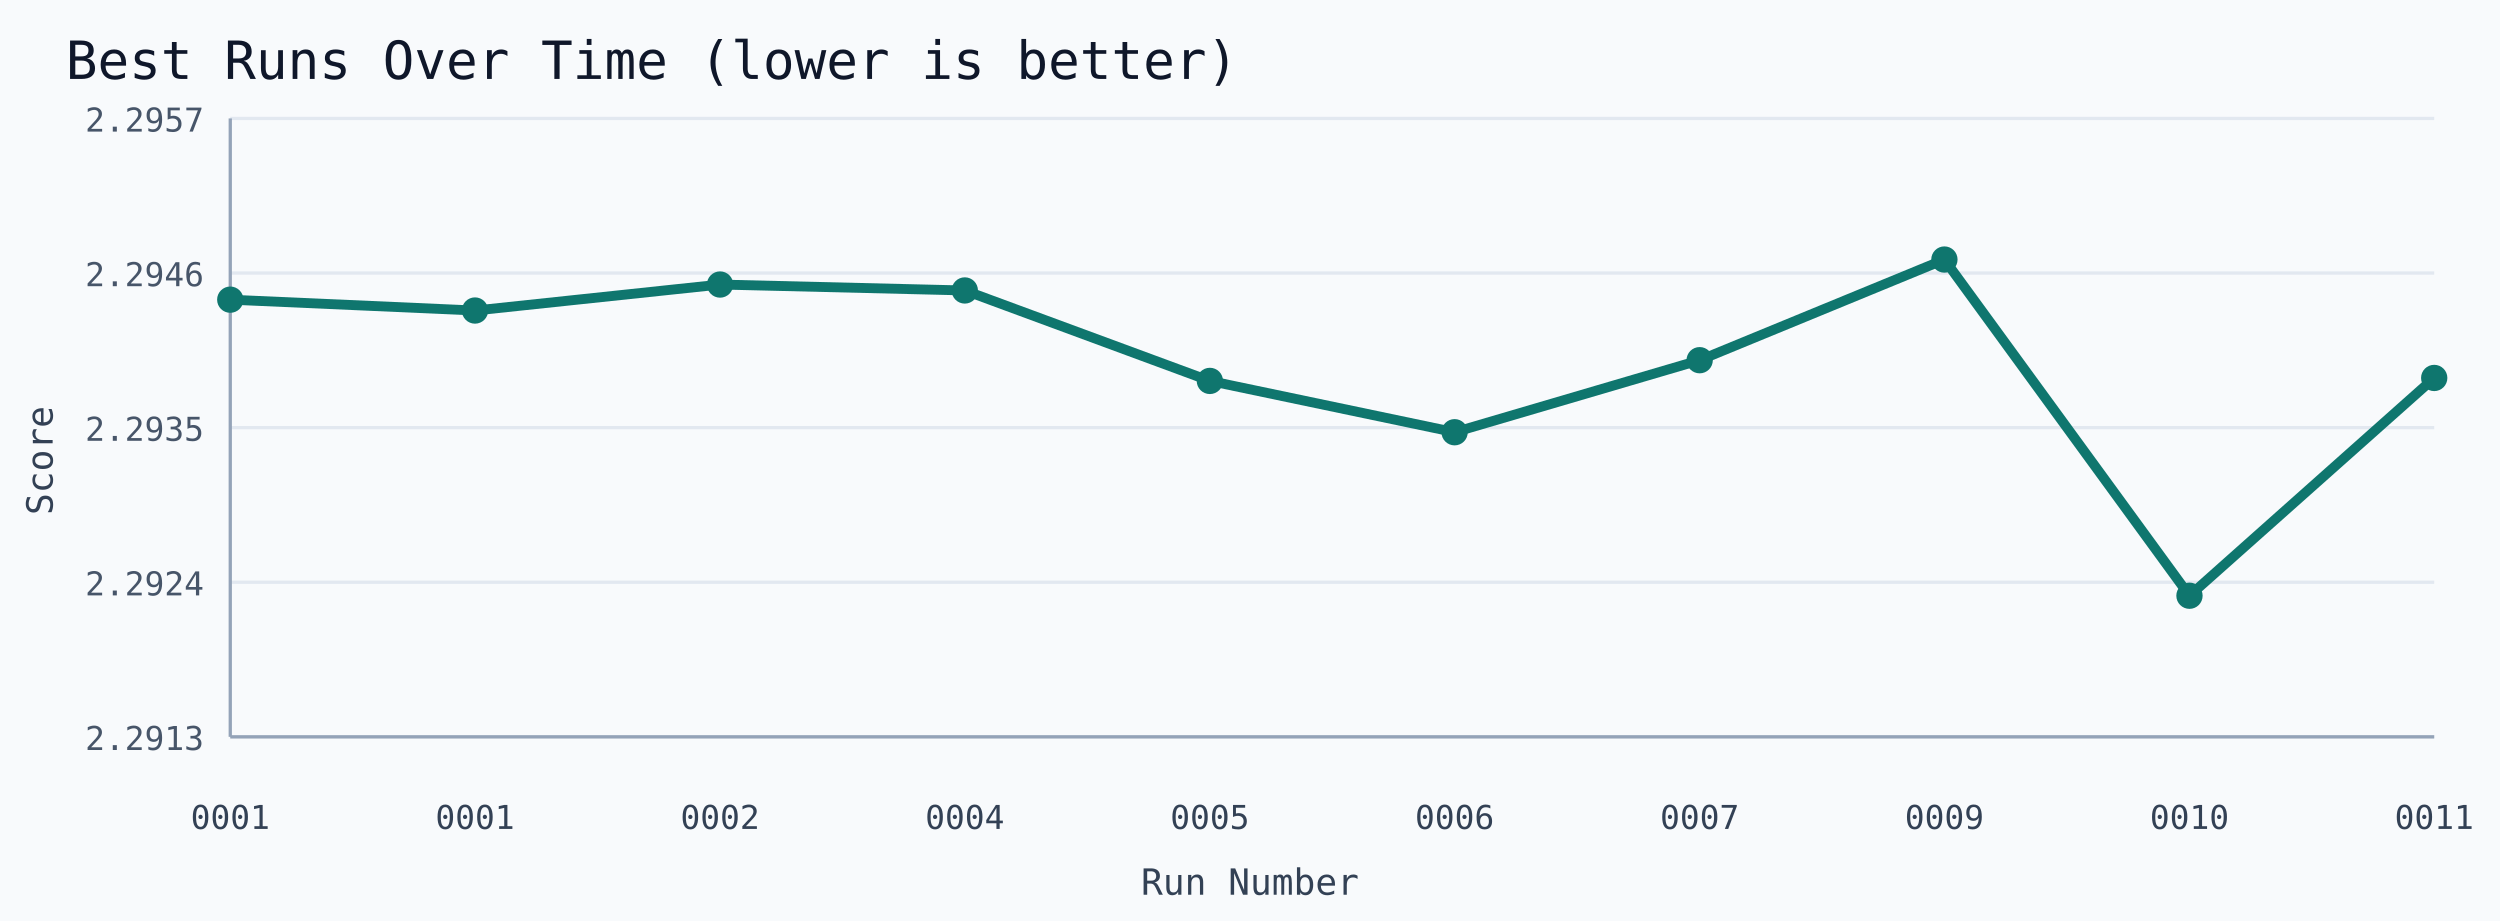
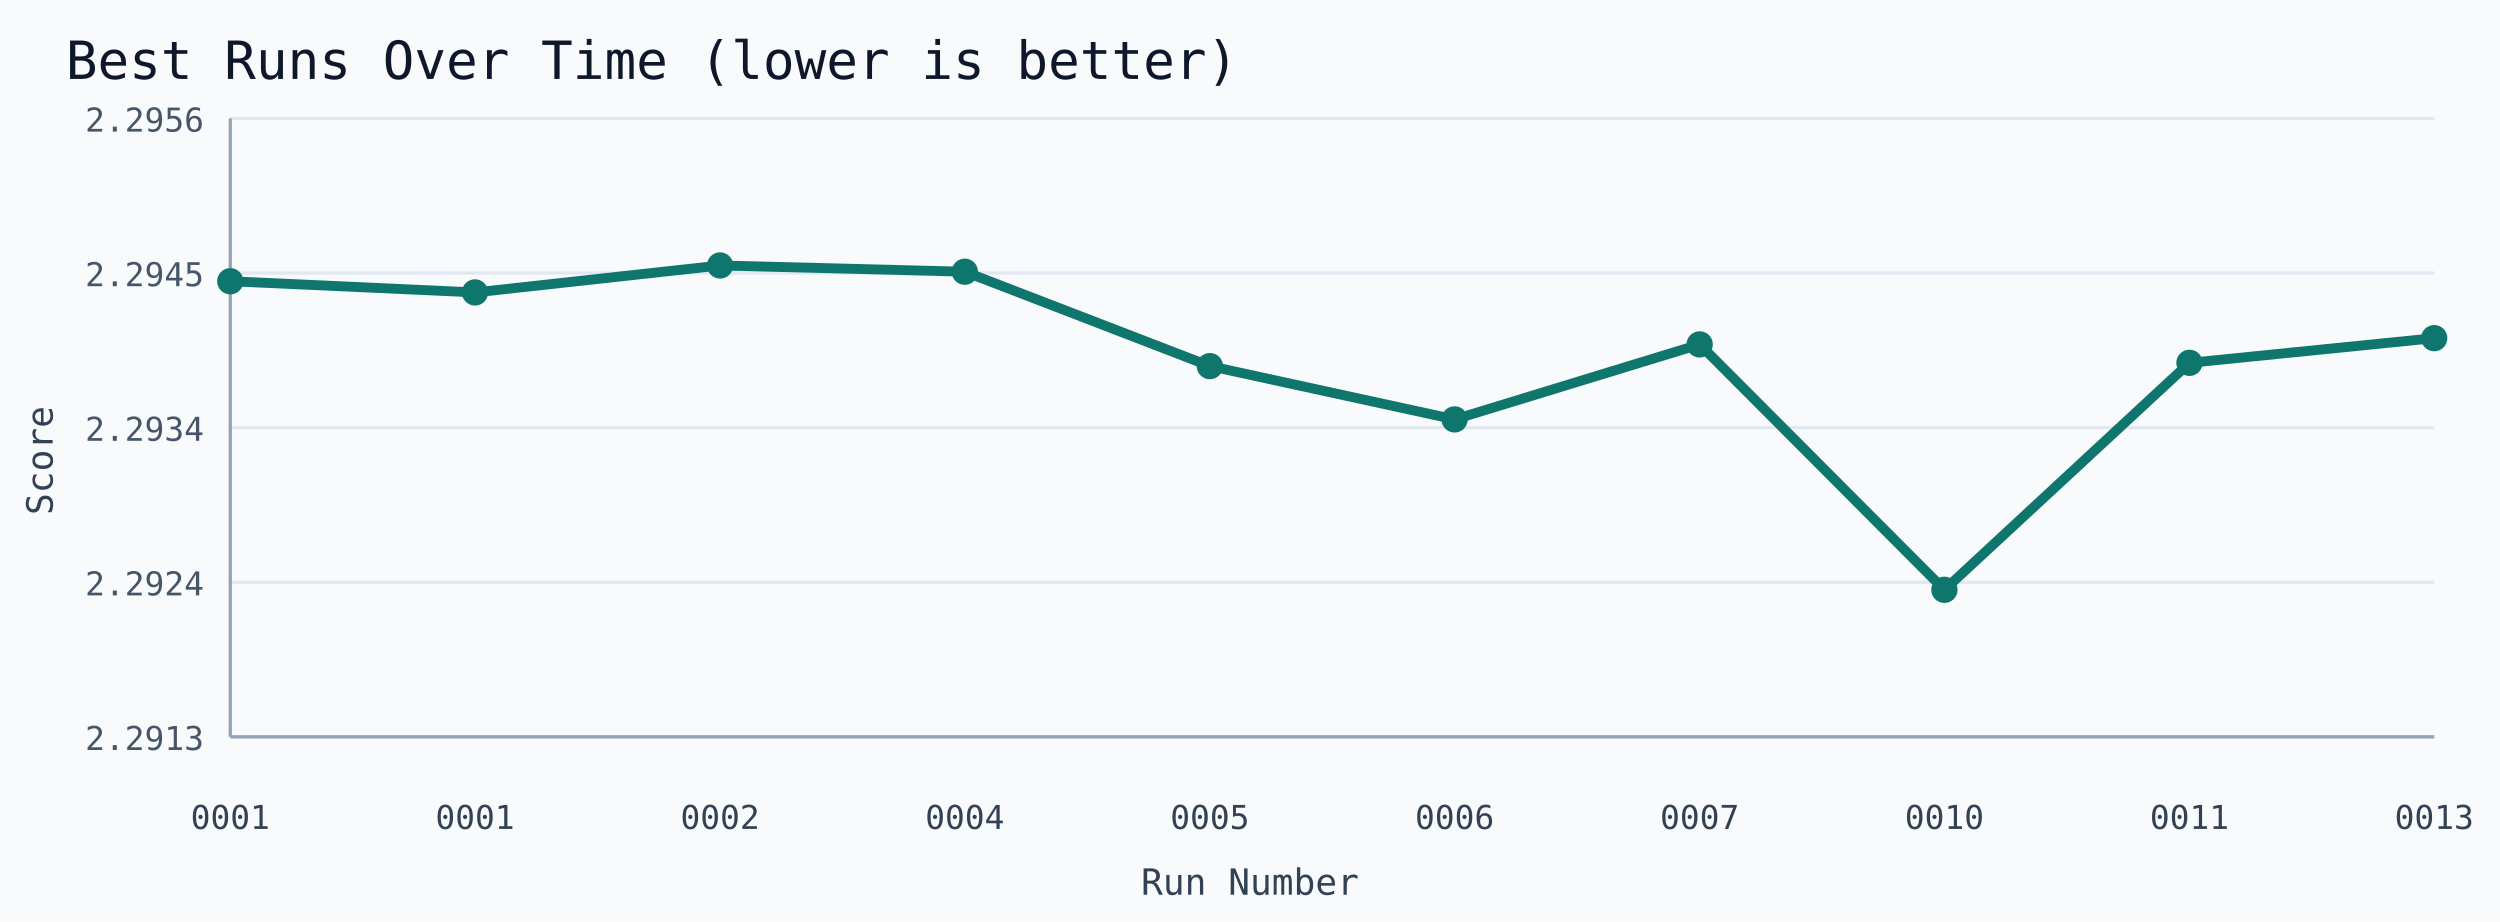
<svg xmlns="http://www.w3.org/2000/svg" width="760" height="280" viewBox="0 0 760 280">
  <rect width="100%" height="100%" fill="#f8fafc" />
  <text x="20" y="24" font-family="monospace" font-size="16" fill="#0f172a">Best Runs Over Time (lower is better)</text>
  <line x1="70" y1="36.0" x2="740" y2="36.0" stroke="#e2e8f0" />
-   <text x="62" y="40.0" text-anchor="end" font-family="monospace" font-size="10" fill="#475569">2.2957</text>
+   <text x="62" y="40.0" text-anchor="end" font-family="monospace" font-size="10" fill="#475569">2.2956</text>
  <line x1="70" y1="83.0" x2="740" y2="83.0" stroke="#e2e8f0" />
-   <text x="62" y="87.0" text-anchor="end" font-family="monospace" font-size="10" fill="#475569">2.2946</text>
+   <text x="62" y="87.0" text-anchor="end" font-family="monospace" font-size="10" fill="#475569">2.2945</text>
  <line x1="70" y1="130.0" x2="740" y2="130.0" stroke="#e2e8f0" />
-   <text x="62" y="134.0" text-anchor="end" font-family="monospace" font-size="10" fill="#475569">2.2935</text>
+   <text x="62" y="134.0" text-anchor="end" font-family="monospace" font-size="10" fill="#475569">2.2934</text>
  <line x1="70" y1="177.0" x2="740" y2="177.0" stroke="#e2e8f0" />
  <text x="62" y="181.0" text-anchor="end" font-family="monospace" font-size="10" fill="#475569">2.2924</text>
  <line x1="70" y1="224.0" x2="740" y2="224.0" stroke="#e2e8f0" />
  <text x="62" y="228.0" text-anchor="end" font-family="monospace" font-size="10" fill="#475569">2.2913</text>
  <line x1="70" y1="224" x2="740" y2="224" stroke="#94a3b8" />
  <line x1="70" y1="36" x2="70" y2="224" stroke="#94a3b8" />
-   <polyline fill="none" stroke="#0f766e" stroke-width="3" points="70.0,91.1 144.4,94.4 218.9,86.5 293.3,88.3 367.8,115.8 442.2,131.4 516.7,109.5 591.1,78.9 665.6,181.1 740.0,114.9" />
-   <circle cx="70.0" cy="91.1" r="4" fill="#0f766e" />
+   <polyline fill="none" stroke="#0f766e" stroke-width="3" points="70.0,85.5 144.4,88.9 218.9,80.7 293.3,82.6 367.8,111.3 442.2,127.5 516.7,104.7 591.1,179.3 665.6,110.3 740.0,102.8" />
+   <circle cx="70.0" cy="85.5" r="4" fill="#0f766e" />
  <text x="70.0" y="252" text-anchor="middle" font-family="monospace" font-size="10" fill="#334155">0001</text>
-   <circle cx="144.4" cy="94.4" r="4" fill="#0f766e" />
+   <circle cx="144.4" cy="88.9" r="4" fill="#0f766e" />
  <text x="144.4" y="252" text-anchor="middle" font-family="monospace" font-size="10" fill="#334155">0001</text>
-   <circle cx="218.9" cy="86.5" r="4" fill="#0f766e" />
+   <circle cx="218.9" cy="80.7" r="4" fill="#0f766e" />
  <text x="218.9" y="252" text-anchor="middle" font-family="monospace" font-size="10" fill="#334155">0002</text>
-   <circle cx="293.3" cy="88.3" r="4" fill="#0f766e" />
+   <circle cx="293.3" cy="82.6" r="4" fill="#0f766e" />
  <text x="293.3" y="252" text-anchor="middle" font-family="monospace" font-size="10" fill="#334155">0004</text>
-   <circle cx="367.8" cy="115.8" r="4" fill="#0f766e" />
+   <circle cx="367.8" cy="111.3" r="4" fill="#0f766e" />
  <text x="367.8" y="252" text-anchor="middle" font-family="monospace" font-size="10" fill="#334155">0005</text>
-   <circle cx="442.2" cy="131.4" r="4" fill="#0f766e" />
+   <circle cx="442.2" cy="127.5" r="4" fill="#0f766e" />
  <text x="442.2" y="252" text-anchor="middle" font-family="monospace" font-size="10" fill="#334155">0006</text>
-   <circle cx="516.7" cy="109.5" r="4" fill="#0f766e" />
+   <circle cx="516.7" cy="104.7" r="4" fill="#0f766e" />
  <text x="516.7" y="252" text-anchor="middle" font-family="monospace" font-size="10" fill="#334155">0007</text>
-   <circle cx="591.1" cy="78.9" r="4" fill="#0f766e" />
-   <text x="591.1" y="252" text-anchor="middle" font-family="monospace" font-size="10" fill="#334155">0009</text>
-   <circle cx="665.6" cy="181.1" r="4" fill="#0f766e" />
-   <text x="665.6" y="252" text-anchor="middle" font-family="monospace" font-size="10" fill="#334155">0010</text>
-   <circle cx="740.0" cy="114.9" r="4" fill="#0f766e" />
-   <text x="740.0" y="252" text-anchor="middle" font-family="monospace" font-size="10" fill="#334155">0011</text>
+   <circle cx="591.1" cy="179.3" r="4" fill="#0f766e" />
+   <text x="591.1" y="252" text-anchor="middle" font-family="monospace" font-size="10" fill="#334155">0010</text>
+   <circle cx="665.6" cy="110.3" r="4" fill="#0f766e" />
+   <text x="665.6" y="252" text-anchor="middle" font-family="monospace" font-size="10" fill="#334155">0011</text>
+   <circle cx="740.0" cy="102.8" r="4" fill="#0f766e" />
+   <text x="740.0" y="252" text-anchor="middle" font-family="monospace" font-size="10" fill="#334155">0013</text>
  <text x="380.0" y="272" text-anchor="middle" font-family="monospace" font-size="11" fill="#334155">Run Number</text>
  <text x="16" y="140.0" text-anchor="middle" font-family="monospace" font-size="11" fill="#334155" transform="rotate(-90 16 140.0)">Score</text>
</svg>
